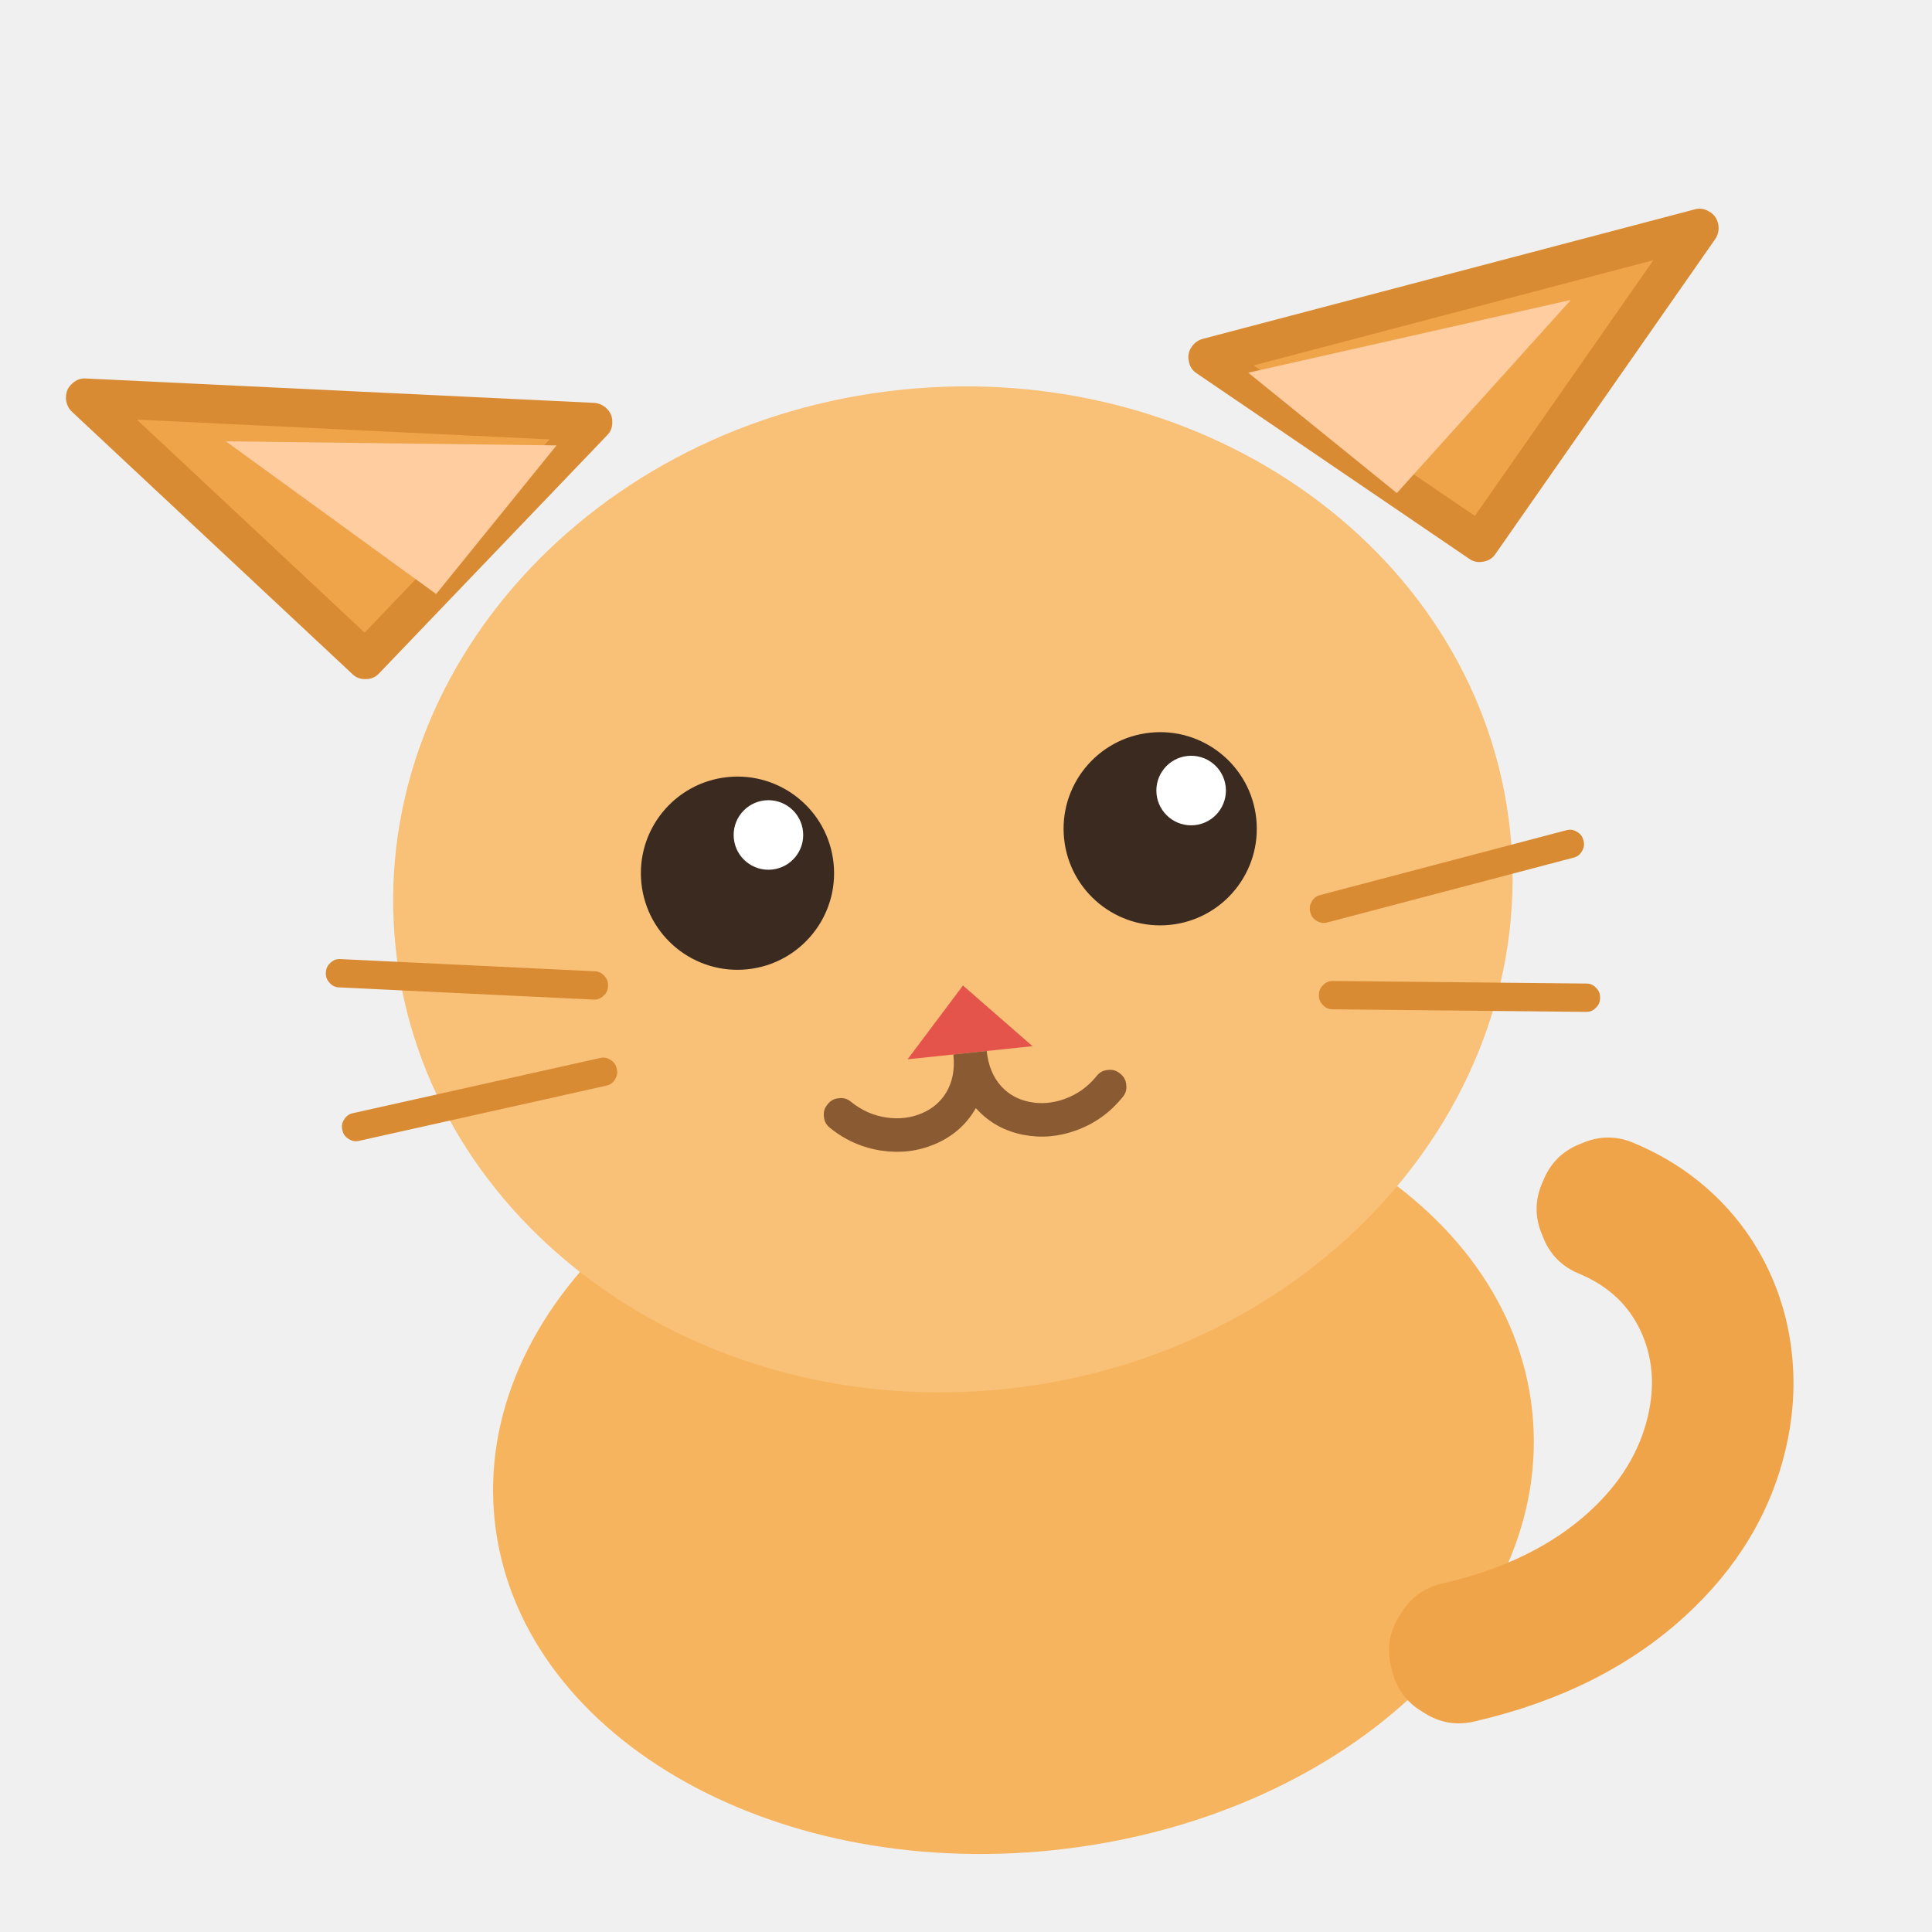
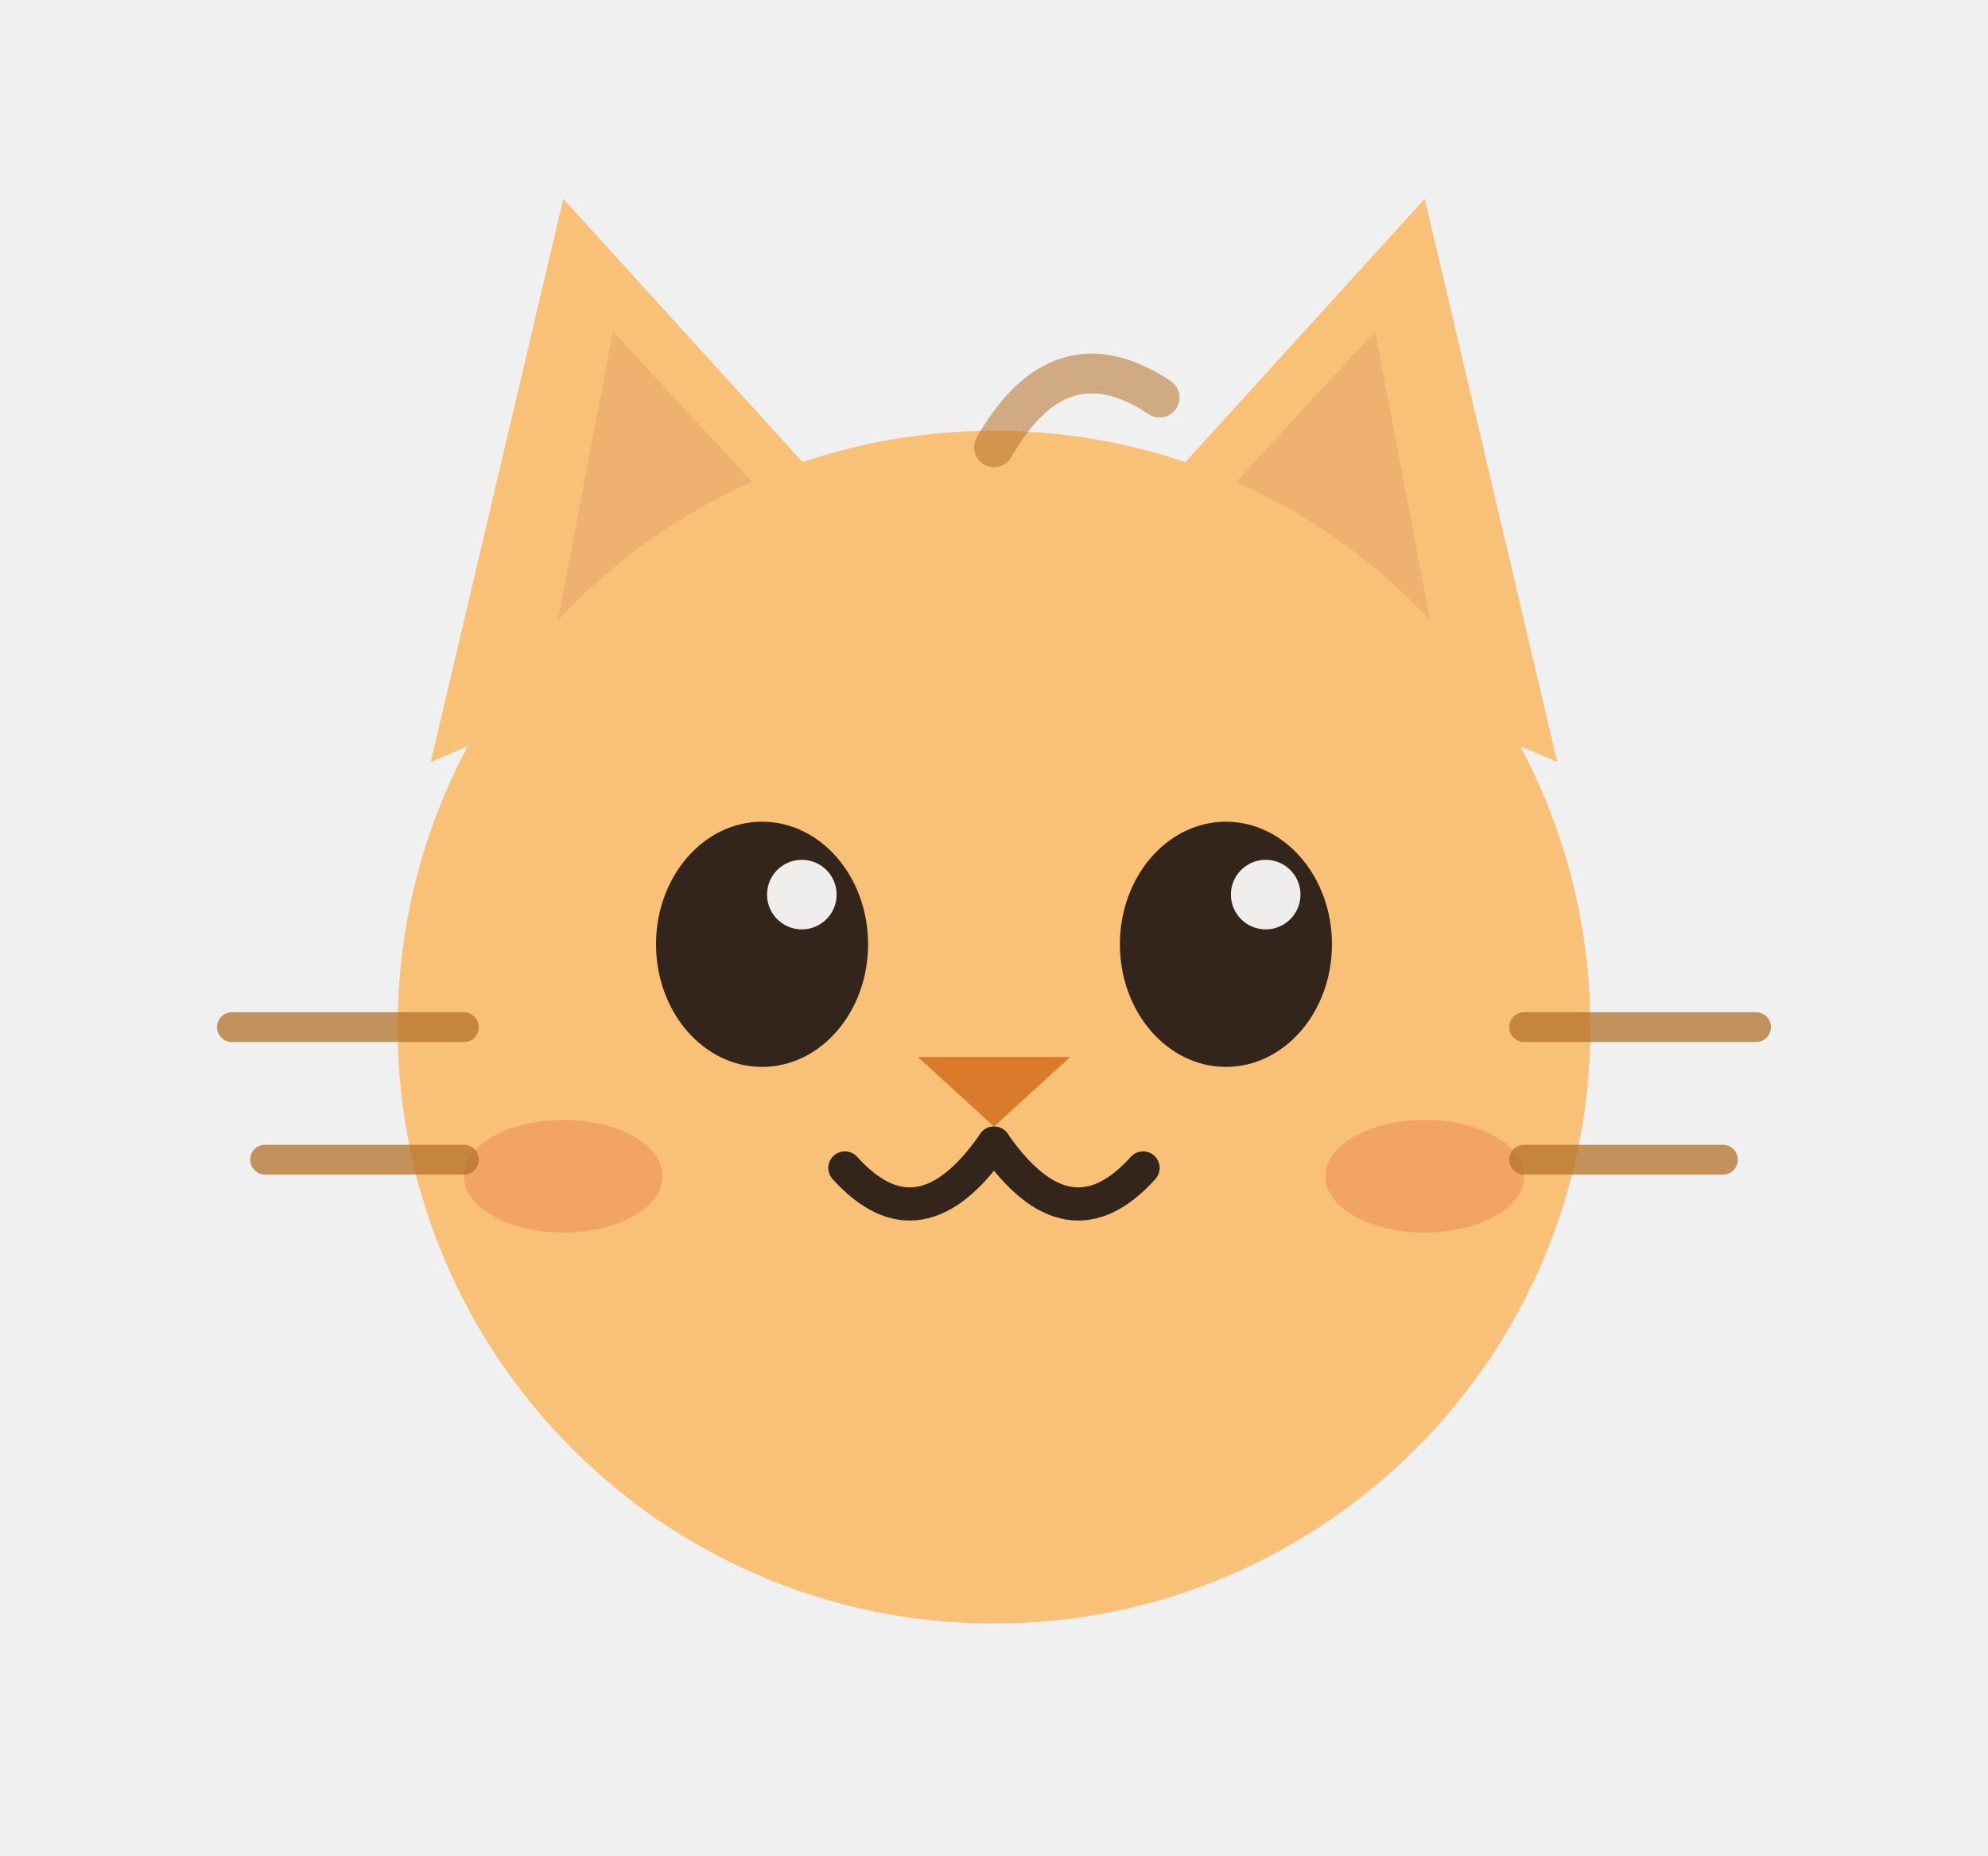
- <svg xmlns="http://www.w3.org/2000/svg" width="150" height="150">
-   <path fill="#F0A44A" transform="matrix(0.994522 -0.104528 0.104528 0.994522 6.62219 30.8852)" d="M19.5 22.5L0 0L39 6L19.5 22.5Z" />
-   <path fill="#D98B33" transform="matrix(0.994522 -0.104528 0.104528 0.994522 6.62219 30.8852)" d="M-1.133 0.982Q-1.351 0.734 -1.441 0.416Q-1.534 0.098 -1.483 -0.228Q-1.405 -0.852 -0.887 -1.21Q-0.391 -1.596 0.228 -1.483L39.228 4.517Q39.497 4.558 39.733 4.691Q39.97 4.823 40.145 5.031Q40.565 5.499 40.495 6.125Q40.461 6.753 39.969 7.145L20.469 23.645Q20.004 24.061 19.384 23.995Q18.761 23.965 18.366 23.482L-1.133 0.982ZM19.663 20.397L35.517 6.982L3.808 2.103L19.663 20.397Z" fill-rule="evenodd" />
-   <path fill="#F0A44A" transform="matrix(0.994522 -0.104528 0.104528 0.994522 93.1456 21.7912)" d="M19.5 22.5L39 0L0 6L19.5 22.5Z" />
-   <path fill="#D98B33" transform="matrix(0.994522 -0.104528 0.104528 0.994522 93.1456 21.7912)" d="M40.133 0.982L20.634 23.482Q20.239 23.965 19.616 23.995Q18.996 24.061 18.531 23.645L-0.969 7.145Q-1.461 6.753 -1.495 6.125Q-1.565 5.499 -1.145 5.031Q-0.97 4.823 -0.733 4.691Q-0.496 4.558 -0.228 4.517L38.772 -1.483Q39.391 -1.596 39.887 -1.21Q40.405 -0.852 40.483 -0.228Q40.535 0.098 40.441 0.416Q40.351 0.734 40.133 0.982ZM19.337 20.397L35.192 2.103L3.483 6.982L19.337 20.397Z" fill-rule="evenodd" />
-   <path fill="#FFCDA0" transform="matrix(0.994522 -0.104528 0.104528 0.994522 17.535 34.263)" d="M15 13.5L0 0L25.5 3L15 13.5Z" />
-   <path fill="#FFCDA0" transform="matrix(0.994522 -0.104528 0.104528 0.994522 96.5995 25.953)" d="M10.5 13.5L25.5 0L0 3L10.5 13.5Z" />
-   <ellipse fill="#F7B45E" transform="matrix(0.994522 -0.104528 0.104528 0.994522 35.2706 88.2046)" cx="40.5" cy="30" rx="40.5" ry="30" />
-   <ellipse fill="#F9C077" transform="matrix(0.994522 -0.104528 0.104528 0.994522 26.6425 34.814)" cx="43.5" cy="39" rx="43.5" ry="39" />
-   <circle fill="#3A2A20" transform="matrix(0.994522 -0.104528 0.104528 0.994522 49.0148 61.1196)" cx="7.5" cy="7.5" r="7.5" />
-   <ellipse fill="#3A2A20" transform="matrix(0.994522 -0.104528 0.104528 0.994522 81.834 57.6702)" cx="7.5" cy="7.5" rx="7.5" ry="7.5" />
-   <circle fill="#FFF" transform="matrix(0.994522 -0.104528 0.104528 0.994522 56.6932 62.4242)" cx="2.7" cy="2.7" r="2.7" />
-   <circle fill="#FFF" transform="matrix(0.994522 -0.104528 0.104528 0.994522 89.5124 58.9747)" cx="2.7" cy="2.7" r="2.7" />
-   <path fill="#E5544B" transform="matrix(0.994522 -0.104528 0.104528 0.994522 69.9165 77.0219)" d="M4.875 0L0 5.25L9.75 5.25L4.875 0Z" />
-   <path fill="#8A5A33" transform="matrix(0.994522 -0.104528 0.104528 0.994522 64.8711 82.8311)" d="M10.5 4.325Q10.465 4.374 10.428 4.422Q9.153 6.13 7.035 6.775Q5.026 7.386 2.904 6.85Q0.707 6.295 -0.919 4.669Q-1.316 4.295 -1.3 3.75Q-1.316 3.205 -0.919 2.831Q-0.545 2.434 0 2.45Q0.545 2.434 0.919 2.831Q2.038 3.95 3.541 4.329Q4.962 4.688 6.278 4.288Q7.58 3.891 8.345 2.867Q9.2 1.722 9.2 0L11.8 0Q11.8 1.722 12.655 2.867Q13.42 3.891 14.722 4.288Q16.038 4.688 17.459 4.329Q18.962 3.95 20.081 2.831Q20.455 2.434 21 2.45Q21.545 2.434 21.919 2.831Q22.316 3.205 22.3 3.75Q22.316 4.295 21.919 4.669Q20.293 6.295 18.096 6.85Q15.974 7.386 13.965 6.775Q11.847 6.13 10.572 4.422Q10.535 4.374 10.5 4.325Z" fill-rule="evenodd" />
-   <path fill="#D98B33" transform="matrix(0.994522 -0.104528 0.104528 0.994522 26.4006 75.5626)" d="M19.333 4.087L-0.167 1.087Q-0.625 1.03 -0.887 0.65Q-1.17 0.286 -1.087 -0.167Q-1.03 -0.625 -0.65 -0.887Q-0.286 -1.17 0.167 -1.087L19.667 1.913Q20.125 1.97 20.387 2.349Q20.67 2.713 20.587 3.167Q20.53 3.625 20.151 3.887Q19.787 4.17 19.333 4.087ZM76.333 1.913L95.833 -1.087Q96.287 -1.17 96.65 -0.887Q97.03 -0.625 97.087 -0.167Q97.17 0.286 96.887 0.65Q96.625 1.03 96.167 1.087L76.667 4.087Q76.213 4.17 75.85 3.887Q75.47 3.625 75.413 3.167Q75.33 2.713 75.613 2.349Q75.875 1.97 76.333 1.913ZM19.626 10.843L0.126 13.093Q-0.331 13.159 -0.683 12.862Q-1.053 12.586 -1.093 12.126Q-1.159 11.669 -0.862 11.316Q-0.586 10.947 -0.126 10.907L19.374 8.657Q19.831 8.591 20.183 8.888Q20.553 9.164 20.593 9.624Q20.659 10.081 20.362 10.434Q20.086 10.803 19.626 10.843ZM76.626 8.657L96.126 10.907Q96.586 10.947 96.862 11.316Q97.159 11.669 97.093 12.126Q97.053 12.586 96.683 12.862Q96.331 13.159 95.874 13.093L76.374 10.843Q75.914 10.803 75.638 10.434Q75.341 10.081 75.407 9.624Q75.447 9.164 75.817 8.888Q76.169 8.591 76.626 8.657Z" fill-rule="evenodd" />
-   <path fill="#F0A44A" transform="matrix(0.994522 -0.104528 0.104528 0.994522 109.936 95.4396)" d="M-0.682 27.543Q6.437 26.653 11.1 23.209Q14.974 20.347 16.373 16.364Q17.609 12.847 16.524 9.683Q15.446 6.539 12.329 4.808Q10.281 3.746 9.712 1.511Q9.014 -0.688 10.192 -2.671Q11.254 -4.719 13.489 -5.288Q15.688 -5.986 17.671 -4.808Q21.042 -2.935 23.431 -0.085Q25.753 2.686 26.929 6.114Q28.069 9.436 28.014 13.03Q27.96 16.57 26.752 20.011Q24.231 27.186 17.635 32.057Q10.657 37.211 0.682 38.458Q-1.597 38.809 -3.377 37.341Q-5.237 35.978 -5.457 33.682Q-5.809 31.403 -4.341 29.623Q-2.978 27.763 -0.682 27.543Z" fill-rule="evenodd" />
+ <svg xmlns="http://www.w3.org/2000/svg" viewBox="0 0 120 112">
+   <path d="M26 46 L34 12 L54 34 Z" fill="#F9C077" />
+   <path d="M94 46 L86 12 L66 34 Z" fill="#F9C077" />
+   <path d="M33 41 L37 20 L49 33 Z" fill="#E9A96A" opacity=".65" />
+   <path d="M87 41 L83 20 L71 33 Z" fill="#E9A96A" opacity=".65" />
+   <circle cx="60" cy="62" r="36" fill="#F9C077" />
+   <path d="M60 68 l-4.6 -4.2 h9.2 z" fill="#D97B2A" />
+   <path d="M60 69 q-4.5 6.5 -9 1.5" stroke="#33251C" stroke-width="2" fill="none" stroke-linecap="round" />
+   <path d="M60 69 q4.5 6.5 9 1.5" stroke="#33251C" stroke-width="2" fill="none" stroke-linecap="round" />
+   <ellipse cx="34" cy="71" rx="6" ry="3.4" fill="#E8734A" opacity=".38" />
+   <ellipse cx="86" cy="71" rx="6" ry="3.4" fill="#E8734A" opacity=".38" />
+   <path d="M28 62 h-14 M28 70 h-12 M92 62 h14 M92 70 h12" stroke="#B4712A" stroke-width="1.8" stroke-linecap="round" opacity=".75" />
+   <path d="M60 27 q4 -7 10 -3" stroke="#B4712A" stroke-width="2.4" fill="none" stroke-linecap="round" opacity=".55" />
+   <ellipse cx="46" cy="57" rx="6.4" ry="7.4" fill="#33251C" />
+   <ellipse cx="74" cy="57" rx="6.4" ry="7.4" fill="#33251C" />
+   <circle cx="48.4" cy="54" r="2.1" fill="#fff" opacity=".92" />
+   <circle cx="76.4" cy="54" r="2.1" fill="#fff" opacity=".92" />
</svg>
